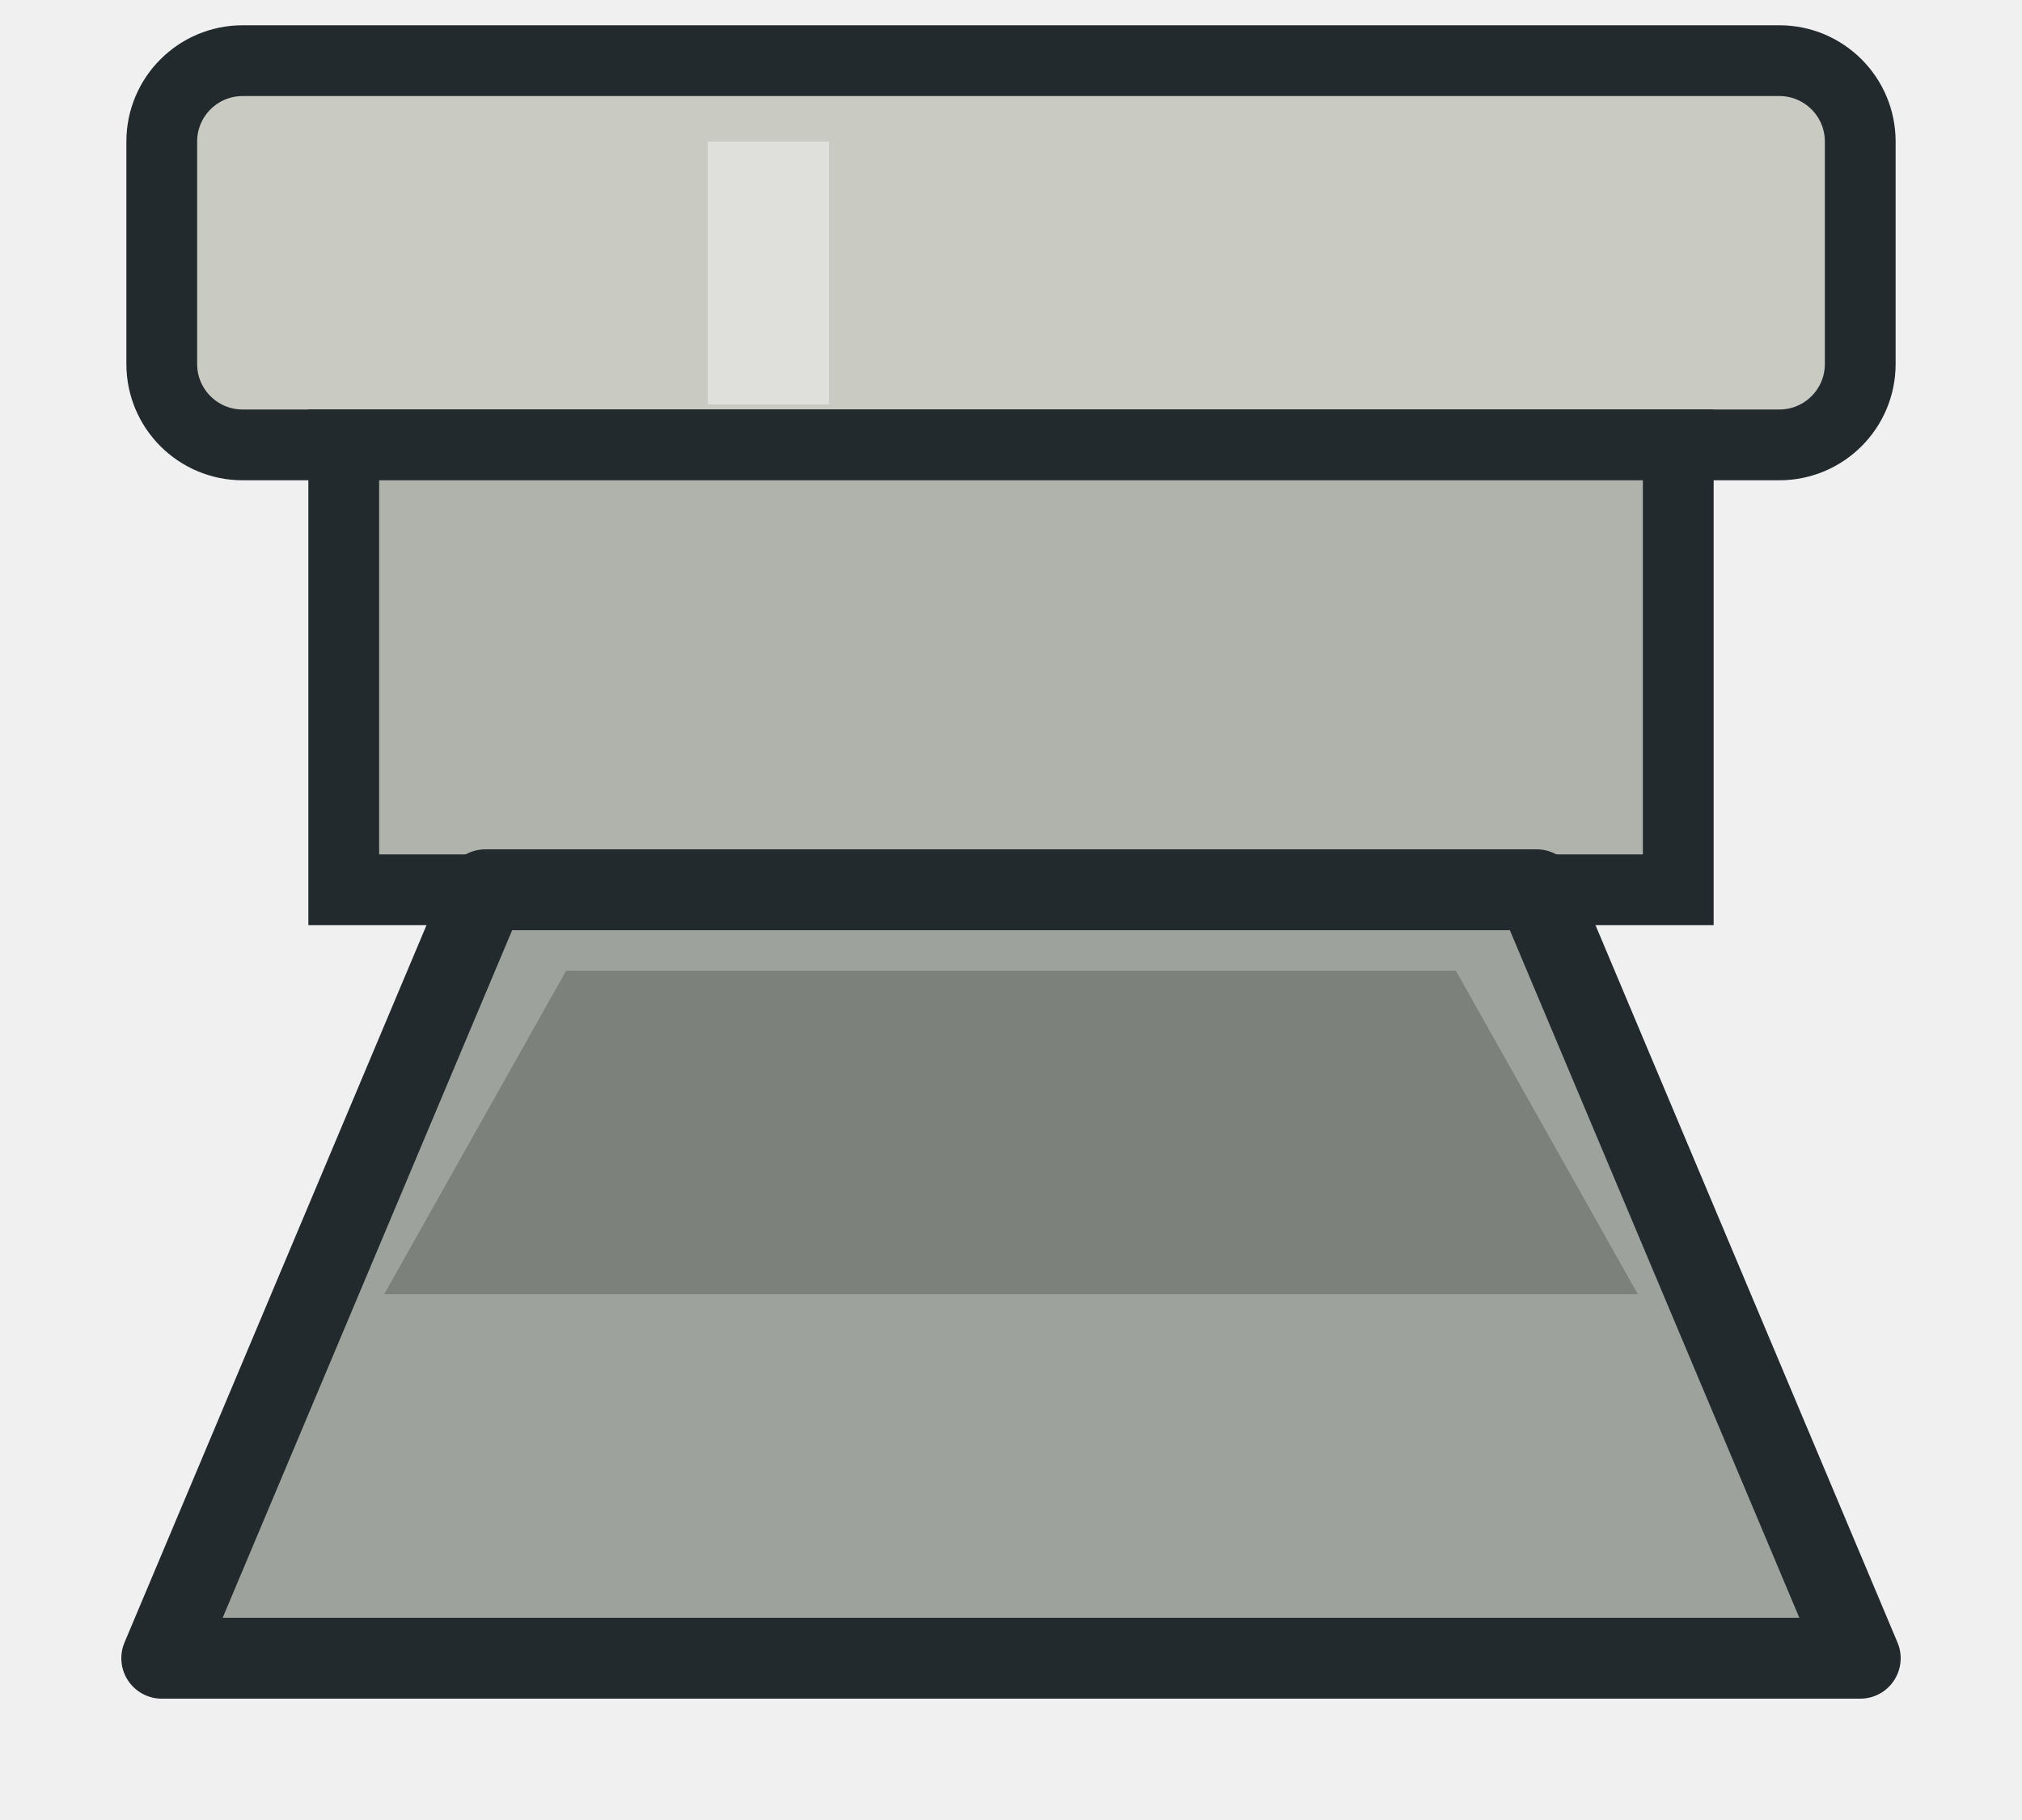
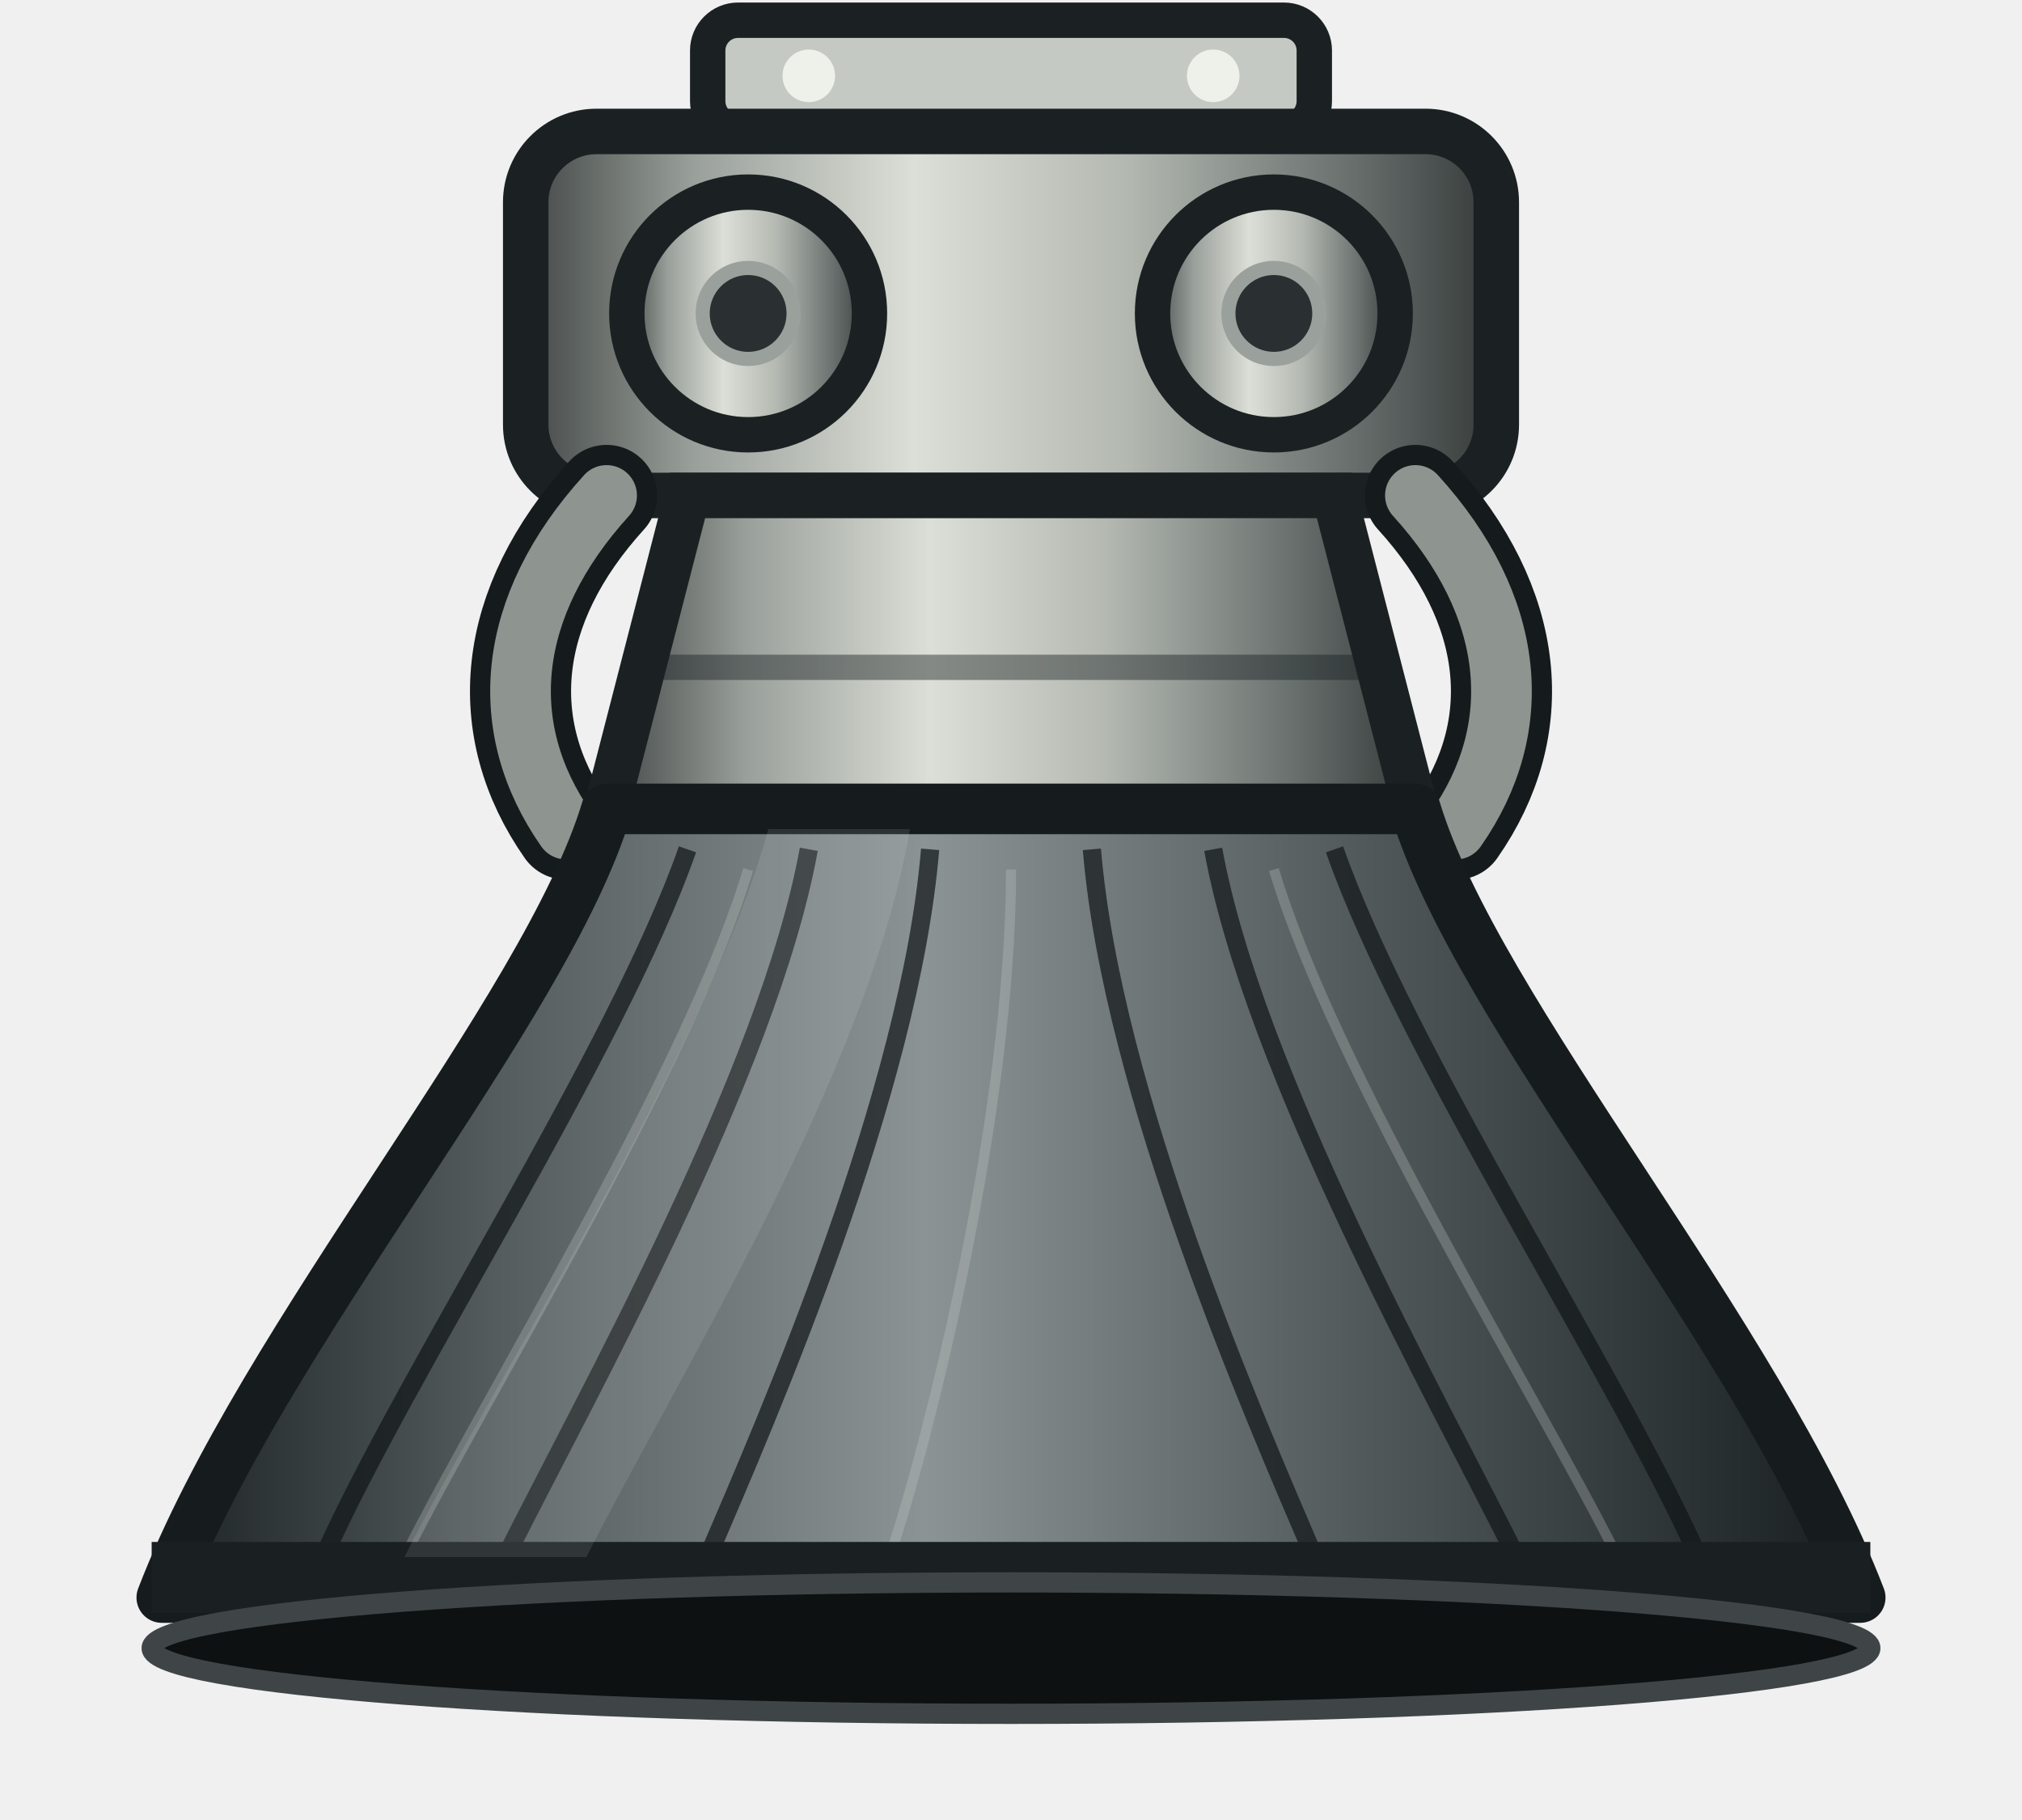
<svg xmlns="http://www.w3.org/2000/svg" width="200" height="180" viewBox="0 0 200 180">
-   <rect x="16" y="6" width="168" height="38" rx="8" fill="#c9cbc3" stroke="#222a2d" stroke-width="7" />
-   <rect x="34" y="44" width="132" height="44" fill="#b0b3ac" stroke="#222a2d" stroke-width="7" />
-   <path d="M48 88 L152 88 L184 164 L16 164 Z" fill="#9ea29c" stroke="#222a2d" stroke-width="8" stroke-linejoin="round" />
-   <path d="M56 96 L144 96 L162 128 L38 128 Z" fill="#7d817c" />
-   <rect x="70" y="14" width="12" height="26" fill="#ffffff" opacity="0.4" />
+   <defs>
+     <linearGradient id="b2" x1="0" y1="0" x2="1" y2="0">
+       <stop offset="0" stop-color="#454a49" />
+       <stop offset="0.17" stop-color="#999f9a" />
+       <stop offset="0.4" stop-color="#dcdfd7" />
+       <stop offset="0.62" stop-color="#b3b8b1" />
+       <stop offset="0.85" stop-color="#69706e" />
+       <stop offset="1" stop-color="#373c3b" />
+     </linearGradient>
+     <linearGradient id="n2" x1="0" y1="0" x2="1" y2="0">
+       <stop offset="0" stop-color="#1d2325" />
+       <stop offset="0.2" stop-color="#545c5e" />
+       <stop offset="0.45" stop-color="#8b9395" />
+       <stop offset="0.7" stop-color="#525a5c" />
+       <stop offset="1" stop-color="#181e20" />
+     </linearGradient>
+   </defs>
+   <rect x="70" y="2" width="60" height="11" rx="3" fill="#c4c9c3" stroke="#1b2123" stroke-width="3.5" />
+   <circle cx="80" cy="7.5" r="2.6" fill="#eef1ea" />
+   <circle cx="120" cy="7.5" r="2.6" fill="#eef1ea" />
+   <rect x="52" y="13" width="96" height="36" rx="7" fill="url(#b2)" stroke="#1b2123" stroke-width="4.5" />
+   <ellipse cx="74" cy="31" rx="12" ry="12" fill="url(#b2)" stroke="#1b2123" stroke-width="3.5" />
+   <circle cx="74" cy="31" r="4.5" fill="#2a3032" stroke="#9aa09b" stroke-width="1.4" />
+   <ellipse cx="126" cy="31" rx="12" ry="12" fill="url(#b2)" stroke="#1b2123" stroke-width="3.5" />
+   <circle cx="126" cy="31" r="4.5" fill="#2a3032" stroke="#9aa09b" stroke-width="1.4" />
+   <path d="M60 49 C50 60 49 72 56 82" stroke="#151a1c" stroke-width="10" fill="none" stroke-linecap="round" />
+   <path d="M60 49 C50 60 49 72 56 82" stroke="#8e948f" stroke-width="6" fill="none" stroke-linecap="round" />
+   <path d="M140 49 C150 60 151 72 144 82" stroke="#151a1c" stroke-width="10" fill="none" stroke-linecap="round" />
+   <path d="M140 49 C150 60 151 72 144 82" stroke="#8e948f" stroke-width="6" fill="none" stroke-linecap="round" />
+   <path d="M68 49 L132 49 L140 80 L60 80 Z" fill="url(#b2)" stroke="#1b2123" stroke-width="4.5" />
+   <path d="M64 66 L136 66" stroke="#1b2123" stroke-width="2.5" opacity="0.45" />
+   <path d="M60 80 C54 100 26 132 16 158 L184 158 C174 132 146 100 140 80 Z" fill="url(#n2)" stroke="#161c1e" stroke-width="5" stroke-linejoin="round" />
+   <g stroke="#0f1415" stroke-width="1.8" opacity="0.7" fill="none">
+     <path d="M68 84 C61 104 40 136 32 154" />
+     <path d="M80 84 C76 106 58 138 50 154" />
+     <path d="M92 84 C90 108 76 140 70 154" />
+     <path d="M108 84 C110 108 124 140 130 154" />
+     <path d="M120 84 C124 106 142 138 150 154" />
+     <path d="M132 84 C139 104 160 136 168 154" />
+   </g>
+   <g stroke="#c8cec8" stroke-width="1" opacity="0.28" fill="none">
+     <path d="M74 86 C68 106 48 138 40 154" />
+     <path d="M100 86 C100 110 92 142 88 154" />
+     <path d="M126 86 C132 106 152 138 160 154" />
+   </g>
+   <path d="M15 156 L185 156" stroke="#1a2022" stroke-width="7" />
+   <ellipse cx="100" cy="163" rx="85" ry="6.5" fill="#0d1112" stroke="#3f4547" stroke-width="2" />
+   <path d="M76 82 C70 104 48 138 40 154 L58 154 C66 138 86 106 90 82 Z" fill="#ffffff" opacity="0.10" />
</svg>
